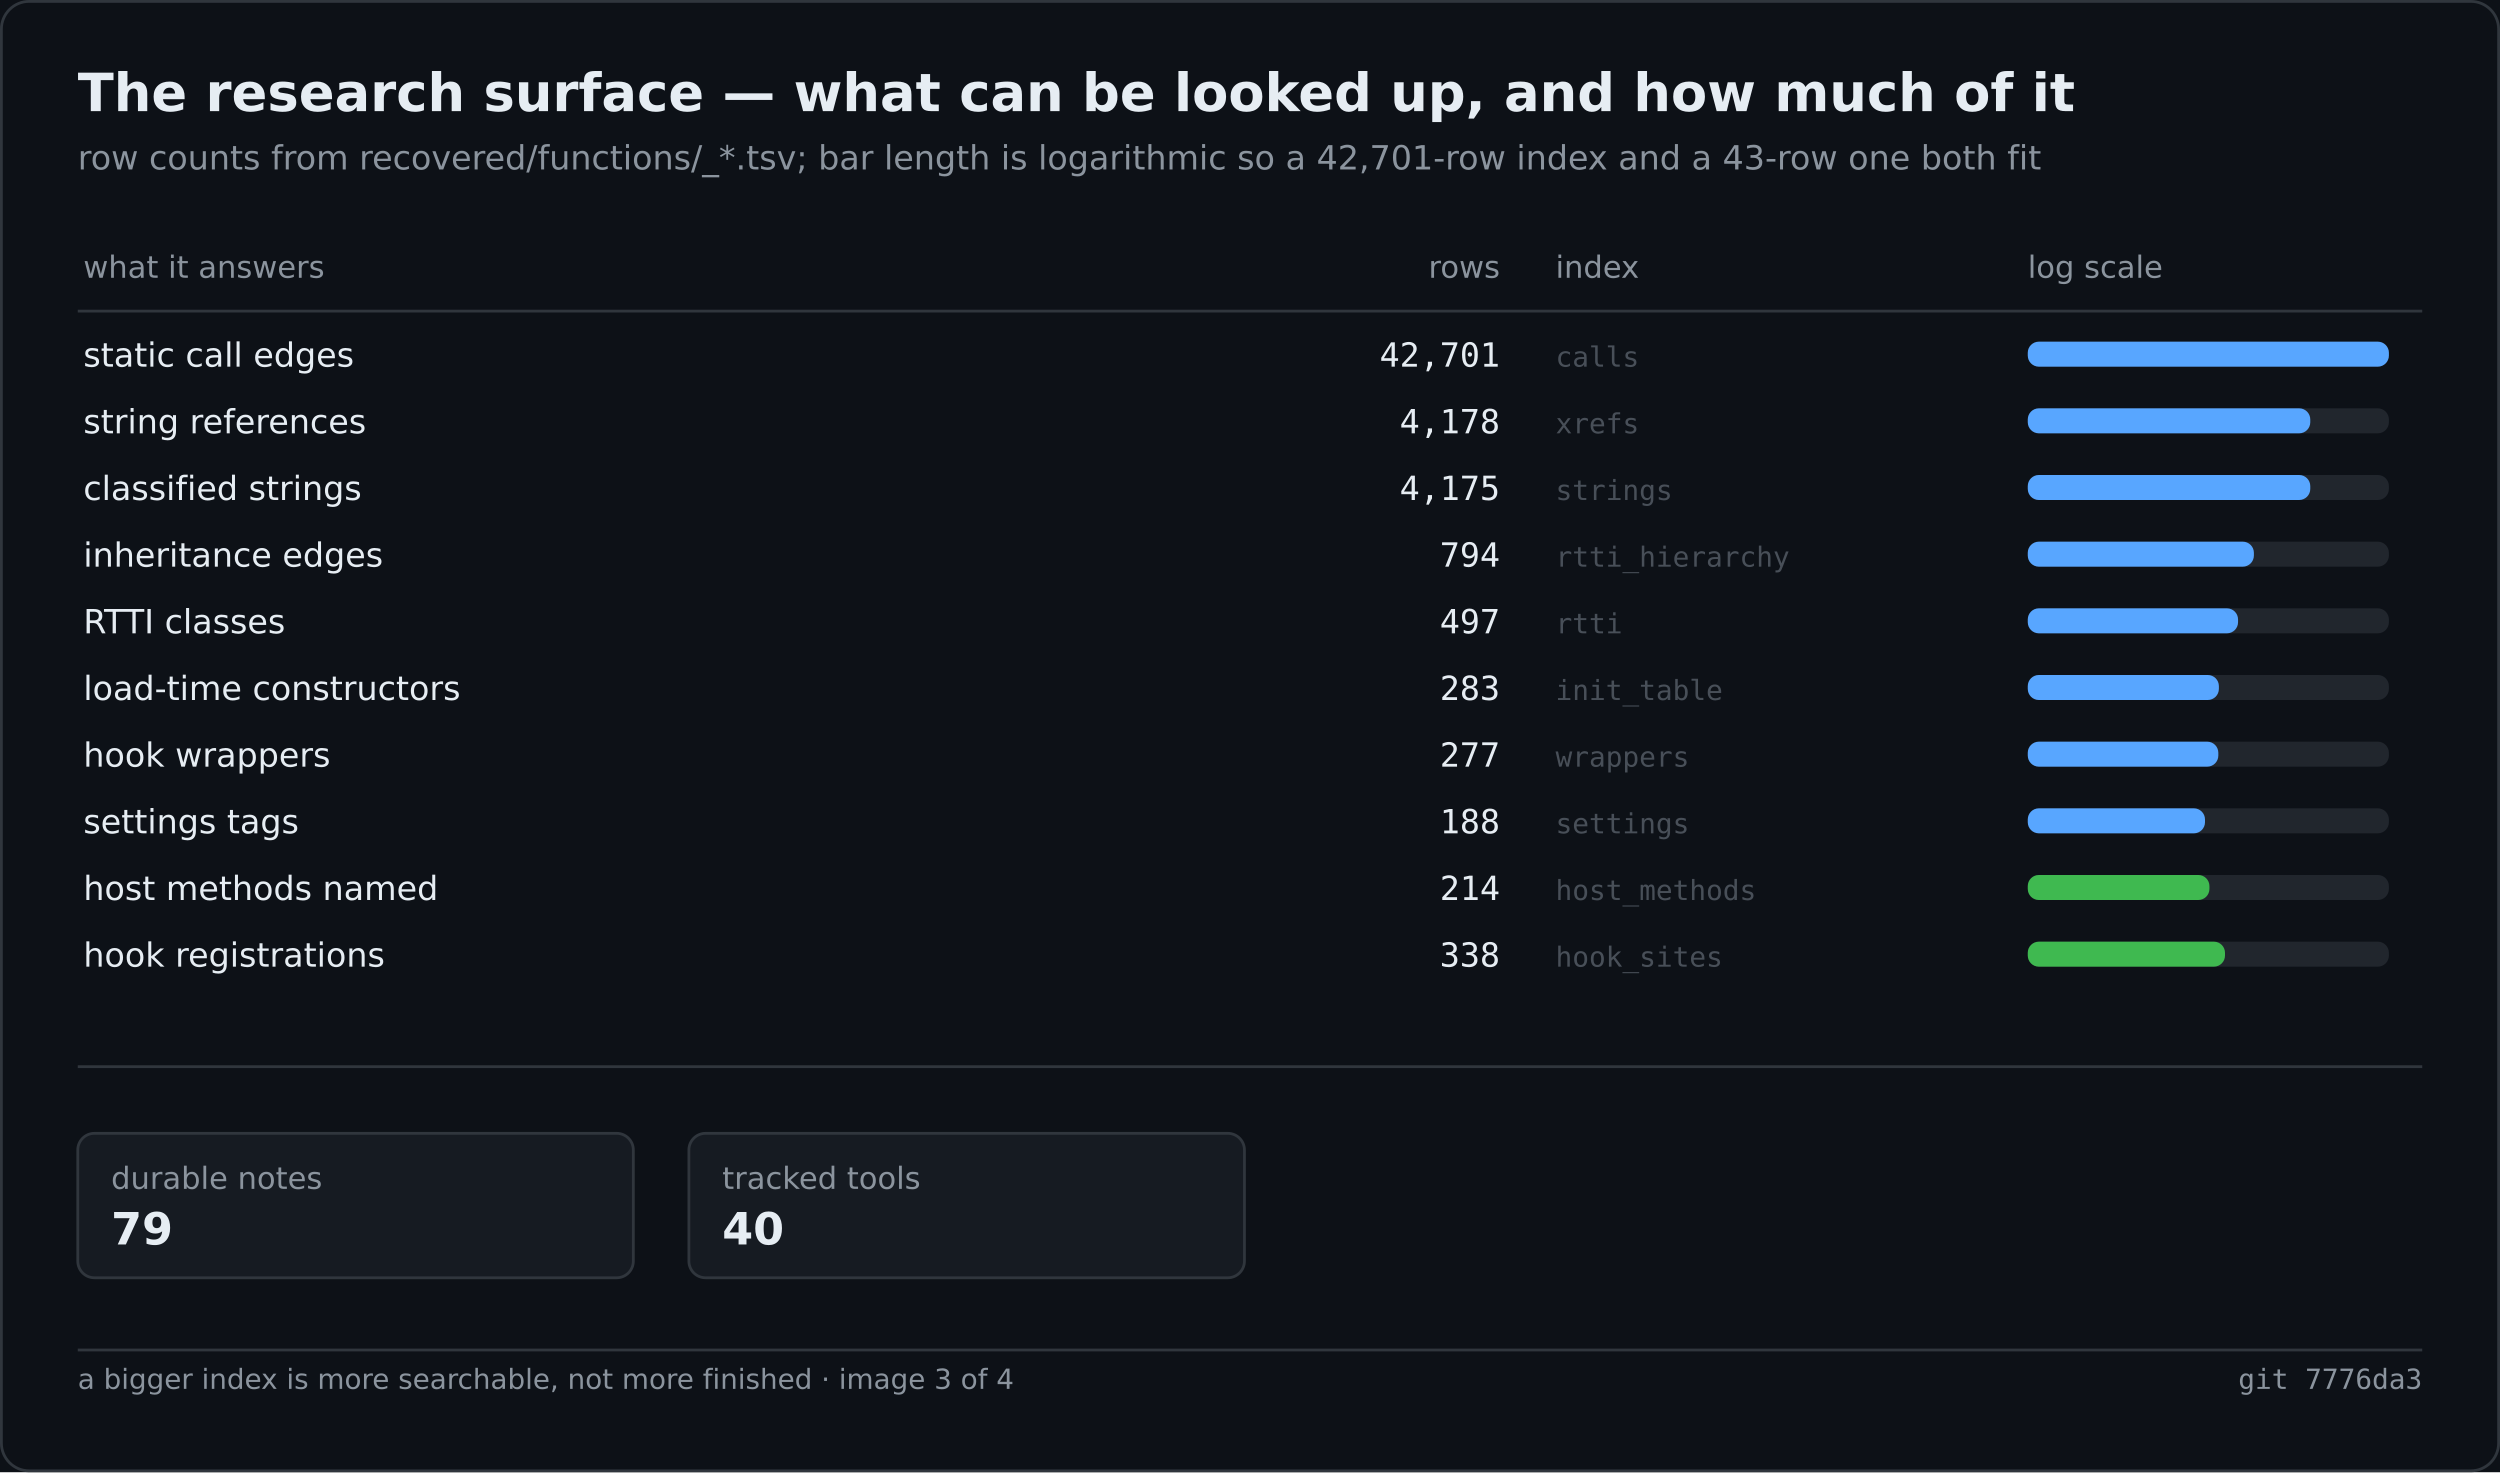
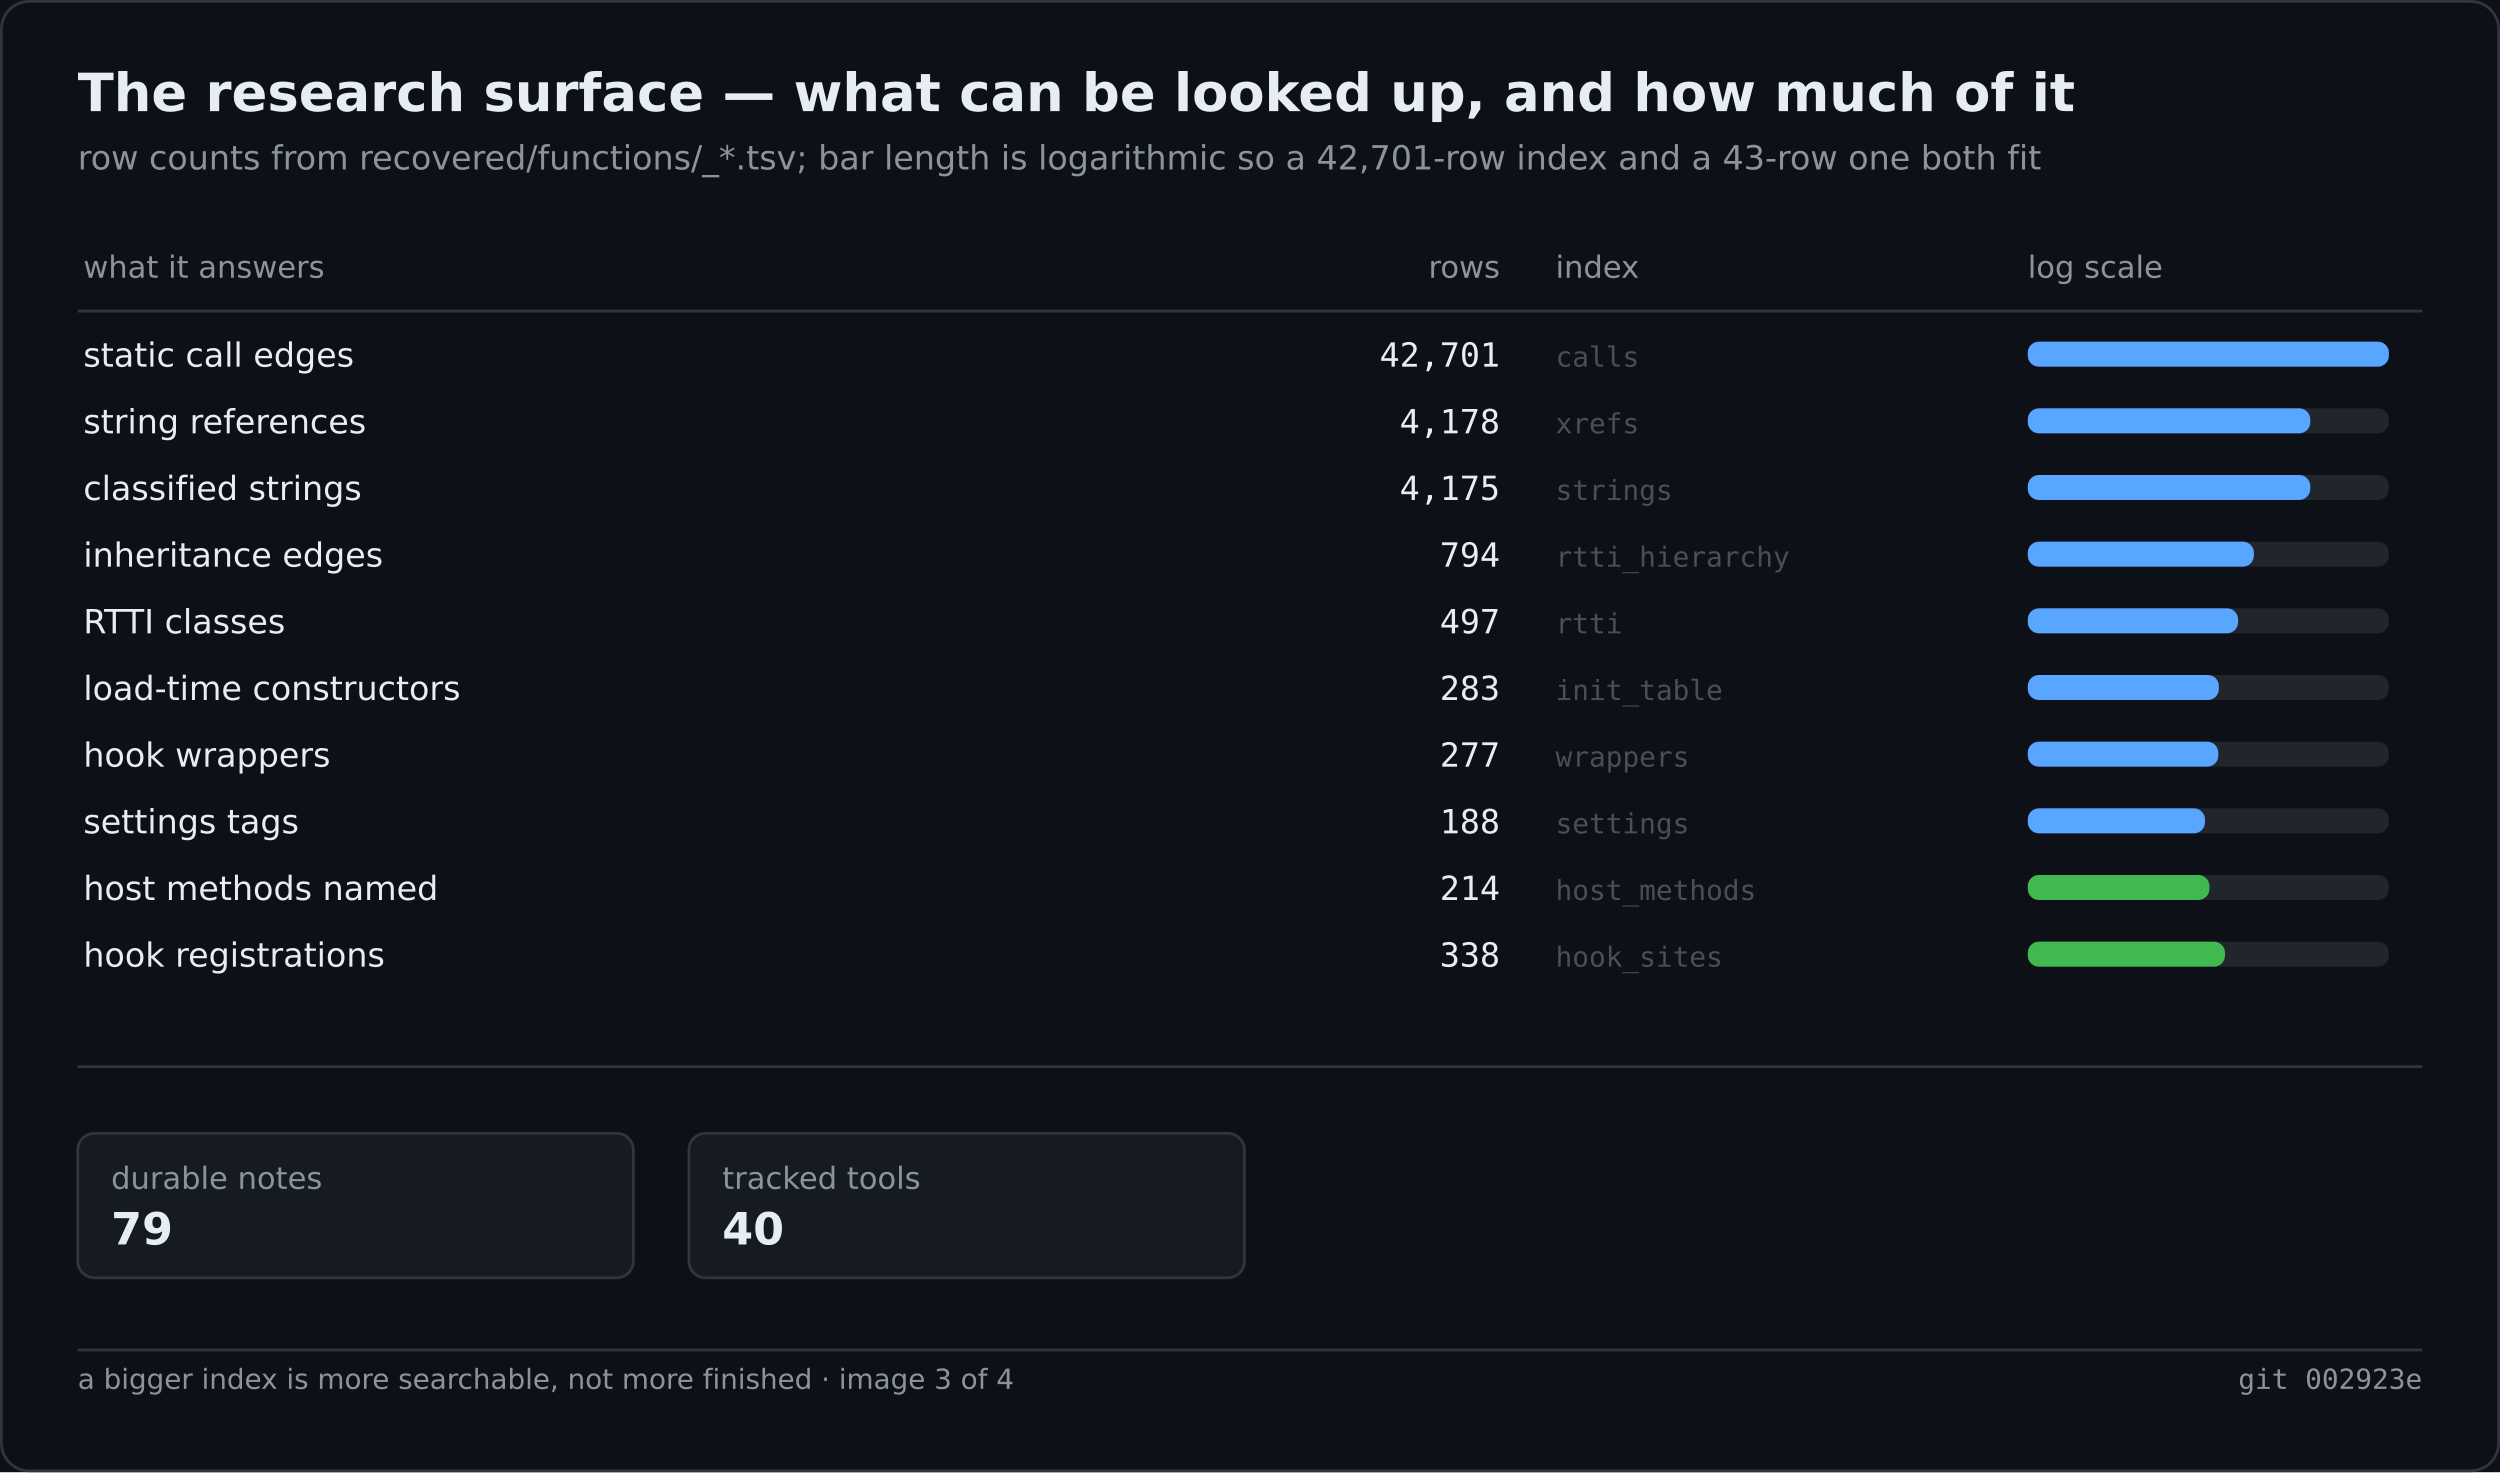
<svg xmlns="http://www.w3.org/2000/svg" width="900" height="530" viewBox="0 0 900 530" role="img" aria-label="The research surface — what can be looked up, and how much of it">
  <rect width="900" height="530" fill="#0d1117" />
  <rect x="0.5" y="0.5" width="899" height="529" fill="none" stroke="#30363d" rx="10" />
  <text x="28" y="40" font-family="Segoe UI,DejaVu Sans,Helvetica,sans-serif" font-size="19" font-weight="600" fill="#e6edf3">The research surface — what can be looked up, and how much of it</text>
  <text x="28" y="61" font-family="Segoe UI,DejaVu Sans,Helvetica,sans-serif" font-size="12" fill="#8b949e">row counts from recovered/functions/_*.tsv; bar length is logarithmic so a 42,701-row index and a 43-row one both fit</text>
  <text x="30.0" y="100.0" font-family="Segoe UI,DejaVu Sans,Helvetica,sans-serif" font-size="11" fill="#8b949e">what it answers</text>
  <text x="540.0" y="100.0" font-family="Segoe UI,DejaVu Sans,Helvetica,sans-serif" font-size="11" fill="#8b949e" text-anchor="end">rows</text>
  <text x="560.0" y="100.0" font-family="Segoe UI,DejaVu Sans,Helvetica,sans-serif" font-size="11" fill="#8b949e">index</text>
  <text x="730.0" y="100.0" font-family="Segoe UI,DejaVu Sans,Helvetica,sans-serif" font-size="11" fill="#8b949e">log scale</text>
  <line x1="28.0" y1="112.0" x2="872.0" y2="112.0" stroke="#30363d" stroke-width="1" />
  <text x="30.0" y="132.0" font-family="Segoe UI,DejaVu Sans,Helvetica,sans-serif" font-size="12" fill="#e6edf3">static call edges</text>
  <text x="540.0" y="132.0" font-family="Cascadia Mono,Consolas,DejaVu Sans Mono,monospace" font-size="12" fill="#e6edf3" text-anchor="end">42,701</text>
  <text x="560.0" y="132.0" font-family="Cascadia Mono,Consolas,DejaVu Sans Mono,monospace" font-size="10" fill="#484f58">calls</text>
  <rect x="730.0" y="123.0" width="130.0" height="9.0" fill="#21262d" rx="4" />
  <rect x="730.0" y="123.0" width="130.0" height="9.0" fill="#58a6ff" rx="4" />
  <text x="30.0" y="156.0" font-family="Segoe UI,DejaVu Sans,Helvetica,sans-serif" font-size="12" fill="#e6edf3">string references</text>
  <text x="540.0" y="156.0" font-family="Cascadia Mono,Consolas,DejaVu Sans Mono,monospace" font-size="12" fill="#e6edf3" text-anchor="end">4,178</text>
  <text x="560.0" y="156.0" font-family="Cascadia Mono,Consolas,DejaVu Sans Mono,monospace" font-size="10" fill="#484f58">xrefs</text>
  <rect x="730.0" y="147.0" width="130.0" height="9.0" fill="#21262d" rx="4" />
  <rect x="730.0" y="147.0" width="101.7" height="9.0" fill="#58a6ff" rx="4" />
  <text x="30.0" y="180.0" font-family="Segoe UI,DejaVu Sans,Helvetica,sans-serif" font-size="12" fill="#e6edf3">classified strings</text>
  <text x="540.0" y="180.0" font-family="Cascadia Mono,Consolas,DejaVu Sans Mono,monospace" font-size="12" fill="#e6edf3" text-anchor="end">4,175</text>
  <text x="560.0" y="180.0" font-family="Cascadia Mono,Consolas,DejaVu Sans Mono,monospace" font-size="10" fill="#484f58">strings</text>
  <rect x="730.0" y="171.0" width="130.0" height="9.0" fill="#21262d" rx="4" />
  <rect x="730.0" y="171.0" width="101.7" height="9.0" fill="#58a6ff" rx="4" />
  <text x="30.0" y="204.0" font-family="Segoe UI,DejaVu Sans,Helvetica,sans-serif" font-size="12" fill="#e6edf3">inheritance edges</text>
  <text x="540.0" y="204.0" font-family="Cascadia Mono,Consolas,DejaVu Sans Mono,monospace" font-size="12" fill="#e6edf3" text-anchor="end">794</text>
  <text x="560.0" y="204.0" font-family="Cascadia Mono,Consolas,DejaVu Sans Mono,monospace" font-size="10" fill="#484f58">rtti_hierarchy</text>
  <rect x="730.0" y="195.0" width="130.0" height="9.0" fill="#21262d" rx="4" />
  <rect x="730.0" y="195.0" width="81.4" height="9.0" fill="#58a6ff" rx="4" />
  <text x="30.0" y="228.0" font-family="Segoe UI,DejaVu Sans,Helvetica,sans-serif" font-size="12" fill="#e6edf3">RTTI classes</text>
  <text x="540.0" y="228.0" font-family="Cascadia Mono,Consolas,DejaVu Sans Mono,monospace" font-size="12" fill="#e6edf3" text-anchor="end">497</text>
  <text x="560.0" y="228.0" font-family="Cascadia Mono,Consolas,DejaVu Sans Mono,monospace" font-size="10" fill="#484f58">rtti</text>
  <rect x="730.0" y="219.0" width="130.0" height="9.0" fill="#21262d" rx="4" />
  <rect x="730.0" y="219.0" width="75.7" height="9.0" fill="#58a6ff" rx="4" />
  <text x="30.0" y="252.0" font-family="Segoe UI,DejaVu Sans,Helvetica,sans-serif" font-size="12" fill="#e6edf3">load-time constructors</text>
  <text x="540.0" y="252.0" font-family="Cascadia Mono,Consolas,DejaVu Sans Mono,monospace" font-size="12" fill="#e6edf3" text-anchor="end">283</text>
  <text x="560.0" y="252.0" font-family="Cascadia Mono,Consolas,DejaVu Sans Mono,monospace" font-size="10" fill="#484f58">init_table</text>
  <rect x="730.0" y="243.0" width="130.0" height="9.0" fill="#21262d" rx="4" />
  <rect x="730.0" y="243.0" width="68.8" height="9.0" fill="#58a6ff" rx="4" />
  <text x="30.0" y="276.0" font-family="Segoe UI,DejaVu Sans,Helvetica,sans-serif" font-size="12" fill="#e6edf3">hook wrappers</text>
  <text x="540.0" y="276.0" font-family="Cascadia Mono,Consolas,DejaVu Sans Mono,monospace" font-size="12" fill="#e6edf3" text-anchor="end">277</text>
  <text x="560.0" y="276.0" font-family="Cascadia Mono,Consolas,DejaVu Sans Mono,monospace" font-size="10" fill="#484f58">wrappers</text>
  <rect x="730.0" y="267.0" width="130.0" height="9.0" fill="#21262d" rx="4" />
  <rect x="730.0" y="267.0" width="68.6" height="9.0" fill="#58a6ff" rx="4" />
  <text x="30.0" y="300.0" font-family="Segoe UI,DejaVu Sans,Helvetica,sans-serif" font-size="12" fill="#e6edf3">settings tags</text>
  <text x="540.0" y="300.0" font-family="Cascadia Mono,Consolas,DejaVu Sans Mono,monospace" font-size="12" fill="#e6edf3" text-anchor="end">188</text>
  <text x="560.0" y="300.0" font-family="Cascadia Mono,Consolas,DejaVu Sans Mono,monospace" font-size="10" fill="#484f58">settings</text>
  <rect x="730.0" y="291.0" width="130.0" height="9.0" fill="#21262d" rx="4" />
  <rect x="730.0" y="291.0" width="63.8" height="9.0" fill="#58a6ff" rx="4" />
  <text x="30.0" y="324.0" font-family="Segoe UI,DejaVu Sans,Helvetica,sans-serif" font-size="12" fill="#e6edf3">host methods named</text>
  <text x="540.0" y="324.0" font-family="Cascadia Mono,Consolas,DejaVu Sans Mono,monospace" font-size="12" fill="#e6edf3" text-anchor="end">214</text>
  <text x="560.0" y="324.0" font-family="Cascadia Mono,Consolas,DejaVu Sans Mono,monospace" font-size="10" fill="#484f58">host_methods</text>
  <rect x="730.0" y="315.0" width="130.0" height="9.0" fill="#21262d" rx="4" />
  <rect x="730.0" y="315.0" width="65.4" height="9.0" fill="#3fb950" rx="4" />
  <text x="30.0" y="348.0" font-family="Segoe UI,DejaVu Sans,Helvetica,sans-serif" font-size="12" fill="#e6edf3">hook registrations</text>
  <text x="540.0" y="348.0" font-family="Cascadia Mono,Consolas,DejaVu Sans Mono,monospace" font-size="12" fill="#e6edf3" text-anchor="end">338</text>
  <text x="560.0" y="348.0" font-family="Cascadia Mono,Consolas,DejaVu Sans Mono,monospace" font-size="10" fill="#484f58">hook_sites</text>
  <rect x="730.0" y="339.0" width="130.0" height="9.0" fill="#21262d" rx="4" />
  <rect x="730.0" y="339.0" width="71.0" height="9.0" fill="#3fb950" rx="4" />
  <line x1="28.0" y1="384.0" x2="872.0" y2="384.0" stroke="#30363d" stroke-width="1" />
  <rect x="28.0" y="408.0" width="200.0" height="52.0" fill="#161b22" rx="6" stroke="#30363d" stroke-width="1" />
  <text x="40.0" y="428.0" font-family="Segoe UI,DejaVu Sans,Helvetica,sans-serif" font-size="11" fill="#8b949e">durable notes</text>
  <text x="40.0" y="448.0" font-family="Segoe UI,DejaVu Sans,Helvetica,sans-serif" font-size="16" fill="#e6edf3" font-weight="600">79</text>
  <rect x="248.0" y="408.0" width="200.0" height="52.0" fill="#161b22" rx="6" stroke="#30363d" stroke-width="1" />
  <text x="260.0" y="428.0" font-family="Segoe UI,DejaVu Sans,Helvetica,sans-serif" font-size="11" fill="#8b949e">tracked tools</text>
  <text x="260.0" y="448.0" font-family="Segoe UI,DejaVu Sans,Helvetica,sans-serif" font-size="16" fill="#e6edf3" font-weight="600">40</text>
  <line x1="28.0" y1="486.0" x2="872.0" y2="486.0" stroke="#30363d" stroke-width="1" />
  <text x="28.0" y="500.0" font-family="Segoe UI,DejaVu Sans,Helvetica,sans-serif" font-size="10" fill="#8b949e">a bigger index is more searchable, not more finished · image 3 of 4</text>
-   <text x="872.0" y="500.0" font-family="Cascadia Mono,Consolas,DejaVu Sans Mono,monospace" font-size="10" fill="#8b949e" text-anchor="end">git 7776da3</text>
+   <text x="872.0" y="500.0" font-family="Cascadia Mono,Consolas,DejaVu Sans Mono,monospace" font-size="10" fill="#8b949e" text-anchor="end">git 002923e</text>
</svg>
